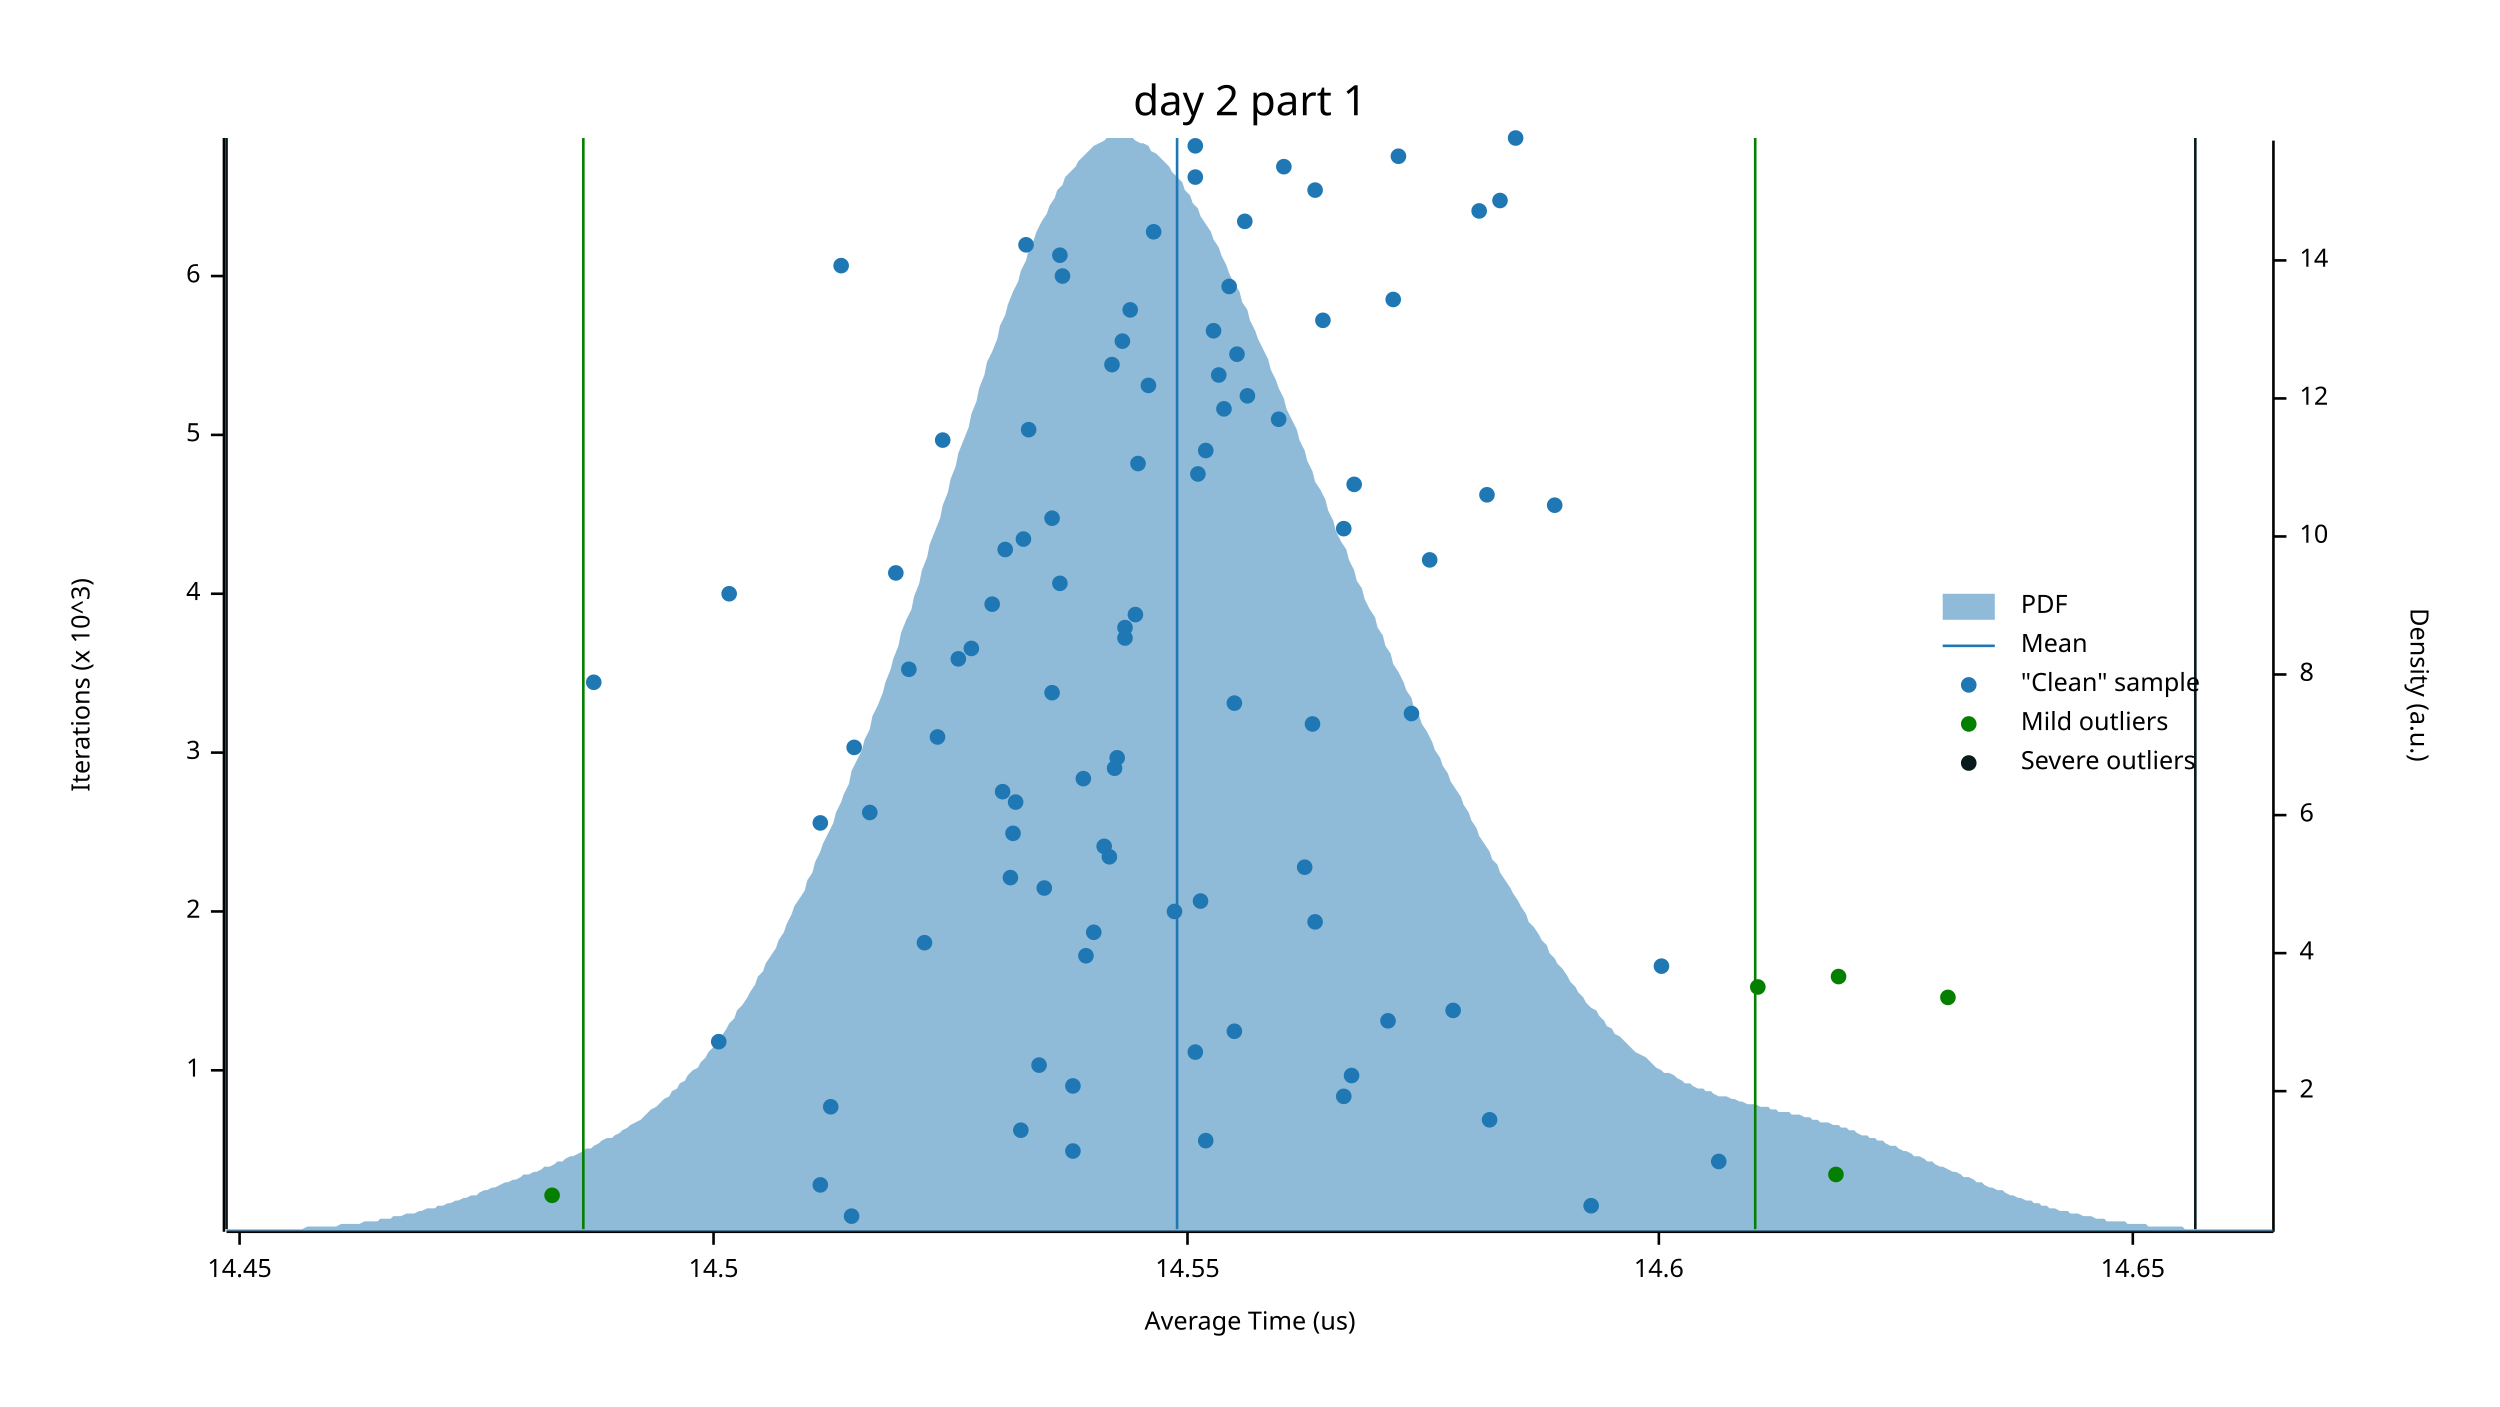
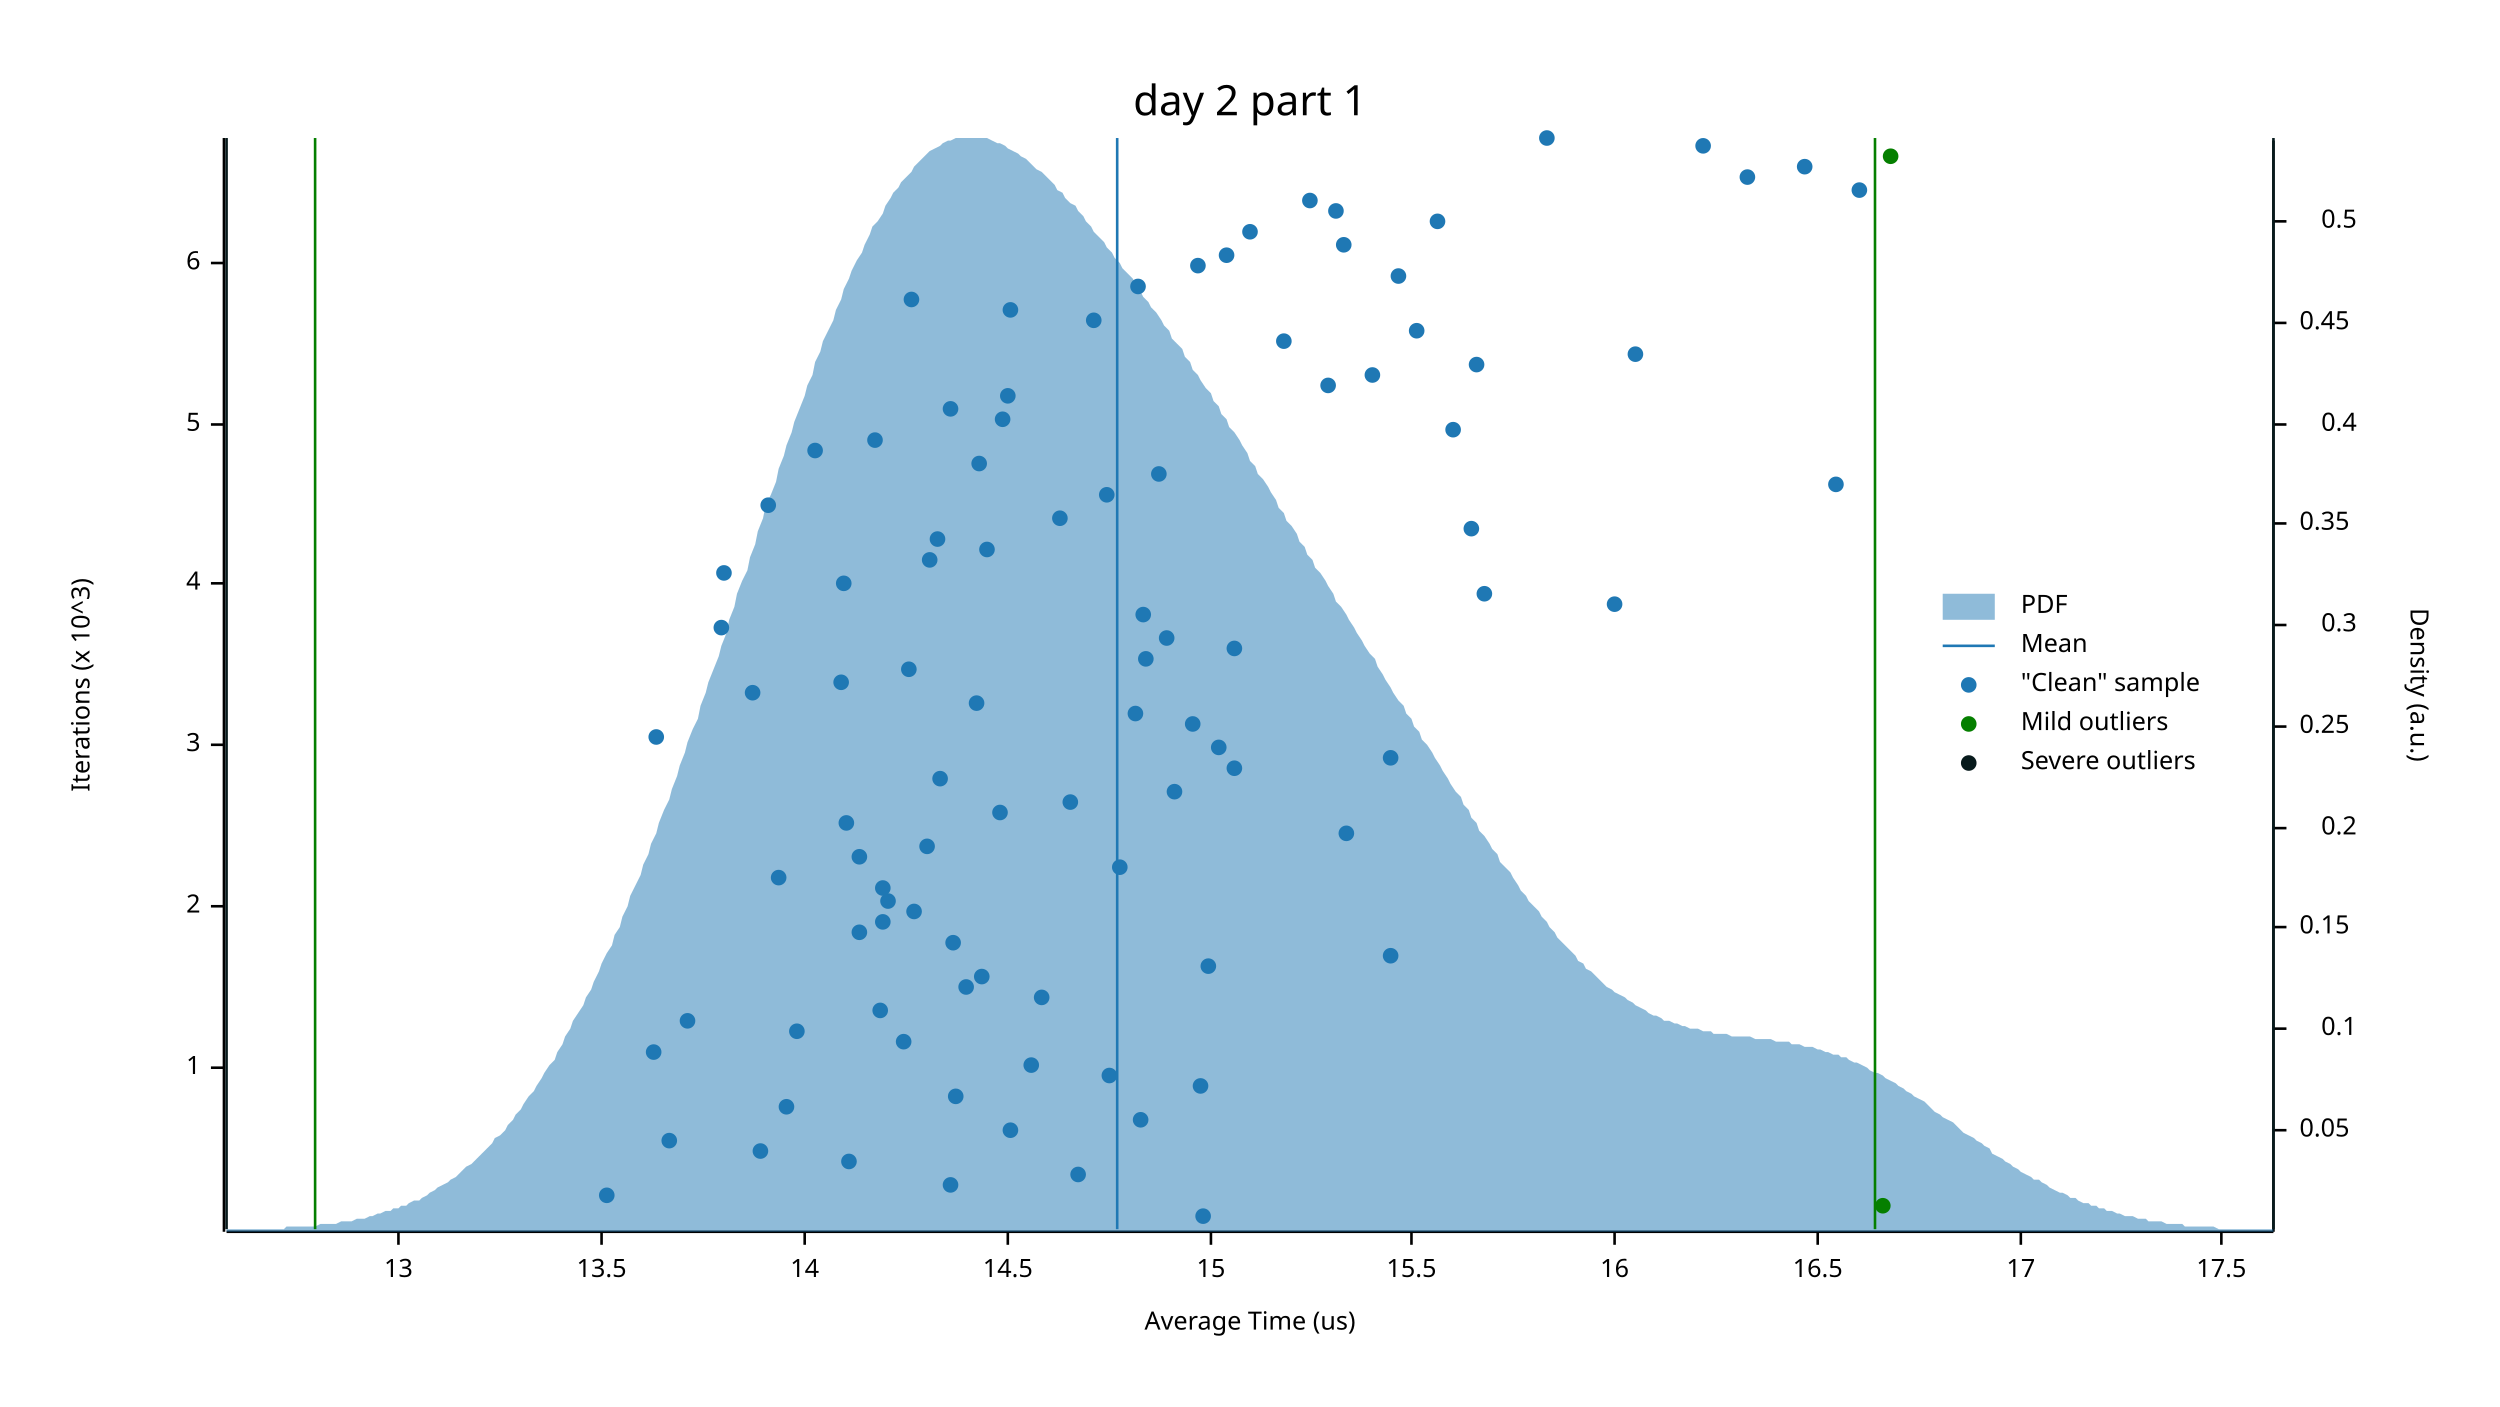
<svg xmlns="http://www.w3.org/2000/svg" width="960" height="540" viewBox="0 0 960 540">
  <text x="480" y="32" dy="0.76em" text-anchor="middle" font-family="sans-serif" font-size="16.129" opacity="1" fill="#000000">
day 2 part 1
</text>
  <text x="27" y="263" dy="0.76em" text-anchor="middle" font-family="sans-serif" font-size="9.677" opacity="1" fill="#000000" transform="rotate(270, 27, 263)">
Iterations (x 10^3)
</text>
  <text x="480" y="513" dy="-0.5ex" text-anchor="middle" font-family="sans-serif" font-size="9.677" opacity="1" fill="#000000">
Average Time (us)
</text>
  <polyline fill="none" opacity="1" stroke="#000000" stroke-width="1" points="86,53 86,473 " />
-   <text x="77" y="411" dy="0.5ex" text-anchor="end" font-family="sans-serif" font-size="9.677" opacity="1" fill="#000000">
+   <text x="77" y="410" dy="0.5ex" text-anchor="end" font-family="sans-serif" font-size="9.677" opacity="1" fill="#000000">
1
</text>
-   <polyline fill="none" opacity="1" stroke="#000000" stroke-width="1" points="81,411 86,411 " />
-   <text x="77" y="350" dy="0.5ex" text-anchor="end" font-family="sans-serif" font-size="9.677" opacity="1" fill="#000000">
+   <polyline fill="none" opacity="1" stroke="#000000" stroke-width="1" points="81,410 86,410 " />
+   <text x="77" y="348" dy="0.5ex" text-anchor="end" font-family="sans-serif" font-size="9.677" opacity="1" fill="#000000">
2
</text>
-   <polyline fill="none" opacity="1" stroke="#000000" stroke-width="1" points="81,350 86,350 " />
-   <text x="77" y="289" dy="0.5ex" text-anchor="end" font-family="sans-serif" font-size="9.677" opacity="1" fill="#000000">
+   <polyline fill="none" opacity="1" stroke="#000000" stroke-width="1" points="81,348 86,348 " />
+   <text x="77" y="286" dy="0.5ex" text-anchor="end" font-family="sans-serif" font-size="9.677" opacity="1" fill="#000000">
3
</text>
-   <polyline fill="none" opacity="1" stroke="#000000" stroke-width="1" points="81,289 86,289 " />
-   <text x="77" y="228" dy="0.5ex" text-anchor="end" font-family="sans-serif" font-size="9.677" opacity="1" fill="#000000">
+   <polyline fill="none" opacity="1" stroke="#000000" stroke-width="1" points="81,286 86,286 " />
+   <text x="77" y="224" dy="0.5ex" text-anchor="end" font-family="sans-serif" font-size="9.677" opacity="1" fill="#000000">
4
</text>
-   <polyline fill="none" opacity="1" stroke="#000000" stroke-width="1" points="81,228 86,228 " />
-   <text x="77" y="167" dy="0.5ex" text-anchor="end" font-family="sans-serif" font-size="9.677" opacity="1" fill="#000000">
+   <polyline fill="none" opacity="1" stroke="#000000" stroke-width="1" points="81,224 86,224 " />
+   <text x="77" y="163" dy="0.5ex" text-anchor="end" font-family="sans-serif" font-size="9.677" opacity="1" fill="#000000">
5
</text>
-   <polyline fill="none" opacity="1" stroke="#000000" stroke-width="1" points="81,167 86,167 " />
-   <text x="77" y="106" dy="0.5ex" text-anchor="end" font-family="sans-serif" font-size="9.677" opacity="1" fill="#000000">
+   <polyline fill="none" opacity="1" stroke="#000000" stroke-width="1" points="81,163 86,163 " />
+   <text x="77" y="101" dy="0.5ex" text-anchor="end" font-family="sans-serif" font-size="9.677" opacity="1" fill="#000000">
6
</text>
-   <polyline fill="none" opacity="1" stroke="#000000" stroke-width="1" points="81,106 86,106 " />
+   <polyline fill="none" opacity="1" stroke="#000000" stroke-width="1" points="81,101 86,101 " />
  <polyline fill="none" opacity="1" stroke="#000000" stroke-width="1" points="87,473 873,473 " />
-   <text x="92" y="483" dy="0.76em" text-anchor="middle" font-family="sans-serif" font-size="9.677" opacity="1" fill="#000000">
- 14.45
- </text>
-   <polyline fill="none" opacity="1" stroke="#000000" stroke-width="1" points="92,473 92,478 " />
-   <text x="274" y="483" dy="0.76em" text-anchor="middle" font-family="sans-serif" font-size="9.677" opacity="1" fill="#000000">
+   <text x="153" y="483" dy="0.76em" text-anchor="middle" font-family="sans-serif" font-size="9.677" opacity="1" fill="#000000">
+ 13
+ </text>
+   <polyline fill="none" opacity="1" stroke="#000000" stroke-width="1" points="153,473 153,478 " />
+   <text x="231" y="483" dy="0.76em" text-anchor="middle" font-family="sans-serif" font-size="9.677" opacity="1" fill="#000000">
+ 13.5
+ </text>
+   <polyline fill="none" opacity="1" stroke="#000000" stroke-width="1" points="231,473 231,478 " />
+   <text x="309" y="483" dy="0.76em" text-anchor="middle" font-family="sans-serif" font-size="9.677" opacity="1" fill="#000000">
+ 14
+ </text>
+   <polyline fill="none" opacity="1" stroke="#000000" stroke-width="1" points="309,473 309,478 " />
+   <text x="387" y="483" dy="0.76em" text-anchor="middle" font-family="sans-serif" font-size="9.677" opacity="1" fill="#000000">
14.5
</text>
-   <polyline fill="none" opacity="1" stroke="#000000" stroke-width="1" points="274,473 274,478 " />
-   <text x="456" y="483" dy="0.76em" text-anchor="middle" font-family="sans-serif" font-size="9.677" opacity="1" fill="#000000">
- 14.55
- </text>
-   <polyline fill="none" opacity="1" stroke="#000000" stroke-width="1" points="456,473 456,478 " />
-   <text x="637" y="483" dy="0.76em" text-anchor="middle" font-family="sans-serif" font-size="9.677" opacity="1" fill="#000000">
- 14.6
- </text>
-   <polyline fill="none" opacity="1" stroke="#000000" stroke-width="1" points="637,473 637,478 " />
-   <text x="819" y="483" dy="0.76em" text-anchor="middle" font-family="sans-serif" font-size="9.677" opacity="1" fill="#000000">
- 14.65
- </text>
-   <polyline fill="none" opacity="1" stroke="#000000" stroke-width="1" points="819,473 819,478 " />
+   <polyline fill="none" opacity="1" stroke="#000000" stroke-width="1" points="387,473 387,478 " />
+   <text x="465" y="483" dy="0.76em" text-anchor="middle" font-family="sans-serif" font-size="9.677" opacity="1" fill="#000000">
+ 15
+ </text>
+   <polyline fill="none" opacity="1" stroke="#000000" stroke-width="1" points="465,473 465,478 " />
+   <text x="542" y="483" dy="0.76em" text-anchor="middle" font-family="sans-serif" font-size="9.677" opacity="1" fill="#000000">
+ 15.5
+ </text>
+   <polyline fill="none" opacity="1" stroke="#000000" stroke-width="1" points="542,473 542,478 " />
+   <text x="620" y="483" dy="0.76em" text-anchor="middle" font-family="sans-serif" font-size="9.677" opacity="1" fill="#000000">
+ 16
+ </text>
+   <polyline fill="none" opacity="1" stroke="#000000" stroke-width="1" points="620,473 620,478 " />
+   <text x="698" y="483" dy="0.76em" text-anchor="middle" font-family="sans-serif" font-size="9.677" opacity="1" fill="#000000">
+ 16.5
+ </text>
+   <polyline fill="none" opacity="1" stroke="#000000" stroke-width="1" points="698,473 698,478 " />
+   <text x="776" y="483" dy="0.76em" text-anchor="middle" font-family="sans-serif" font-size="9.677" opacity="1" fill="#000000">
+ 17
+ </text>
+   <polyline fill="none" opacity="1" stroke="#000000" stroke-width="1" points="776,473 776,478 " />
+   <text x="853" y="483" dy="0.76em" text-anchor="middle" font-family="sans-serif" font-size="9.677" opacity="1" fill="#000000">
+ 17.5
+ </text>
+   <polyline fill="none" opacity="1" stroke="#000000" stroke-width="1" points="853,473 853,478 " />
  <text x="933" y="263" dy="0.76em" text-anchor="middle" font-family="sans-serif" font-size="9.677" opacity="1" fill="#000000" transform="rotate(90, 933, 263)">
Density (a.u.)
</text>
  <polyline fill="none" opacity="1" stroke="#000000" stroke-width="1" points="873,54 873,473 " />
-   <text x="883" y="419" dy="0.5ex" text-anchor="start" font-family="sans-serif" font-size="9.677" opacity="1" fill="#000000">
- 2
- </text>
-   <polyline fill="none" opacity="1" stroke="#000000" stroke-width="1" points="873,419 878,419 " />
-   <text x="883" y="366" dy="0.5ex" text-anchor="start" font-family="sans-serif" font-size="9.677" opacity="1" fill="#000000">
- 4
- </text>
-   <polyline fill="none" opacity="1" stroke="#000000" stroke-width="1" points="873,366 878,366 " />
-   <text x="883" y="313" dy="0.5ex" text-anchor="start" font-family="sans-serif" font-size="9.677" opacity="1" fill="#000000">
- 6
- </text>
-   <polyline fill="none" opacity="1" stroke="#000000" stroke-width="1" points="873,313 878,313 " />
-   <text x="883" y="259" dy="0.5ex" text-anchor="start" font-family="sans-serif" font-size="9.677" opacity="1" fill="#000000">
- 8
- </text>
-   <polyline fill="none" opacity="1" stroke="#000000" stroke-width="1" points="873,259 878,259 " />
-   <text x="883" y="206" dy="0.5ex" text-anchor="start" font-family="sans-serif" font-size="9.677" opacity="1" fill="#000000">
- 10
- </text>
-   <polyline fill="none" opacity="1" stroke="#000000" stroke-width="1" points="873,206 878,206 " />
-   <text x="883" y="153" dy="0.5ex" text-anchor="start" font-family="sans-serif" font-size="9.677" opacity="1" fill="#000000">
- 12
- </text>
-   <polyline fill="none" opacity="1" stroke="#000000" stroke-width="1" points="873,153 878,153 " />
-   <text x="883" y="100" dy="0.5ex" text-anchor="start" font-family="sans-serif" font-size="9.677" opacity="1" fill="#000000">
- 14
- </text>
-   <polyline fill="none" opacity="1" stroke="#000000" stroke-width="1" points="873,100 878,100 " />
-   <polygon opacity="0.5" fill="#1F78B4" points="87,472 88,472 90,472 91,472 93,472 94,472 96,472 98,472 99,472 101,472 102,472 104,472 105,472 107,472 109,472 110,472 112,472 113,472 115,472 116,472 118,471 120,471 121,471 123,471 124,471 126,471 127,471 129,471 131,470 132,470 134,470 135,470 137,470 138,470 140,469 142,469 143,469 145,469 146,468 148,468 150,468 151,467 153,467 154,467 156,466 157,466 159,466 161,465 162,465 164,464 165,464 167,464 168,463 170,463 172,462 173,462 175,461 176,461 178,460 179,460 181,459 183,459 184,458 186,457 187,457 189,456 190,456 192,455 194,454 195,454 197,453 198,453 200,452 201,451 203,451 205,450 206,450 208,449 209,448 211,448 213,447 214,446 216,446 217,445 219,444 220,444 222,443 224,442 225,441 227,441 228,440 230,439 231,438 233,437 235,437 236,436 238,435 239,434 241,433 242,432 244,431 246,430 247,429 249,427 250,426 252,425 253,424 255,422 257,421 258,419 260,418 261,416 263,415 264,413 266,411 268,410 269,408 271,406 272,404 274,402 276,400 277,398 279,395 280,393 282,391 283,388 285,386 287,383 288,381 290,378 291,375 293,373 294,370 296,367 298,364 299,361 301,358 302,355 304,351 305,348 307,345 309,342 310,338 312,335 313,331 315,327 316,324 318,320 320,316 321,312 323,308 324,305 326,301 327,296 329,292 331,288 332,284 334,280 335,275 337,271 339,266 340,262 342,257 343,253 345,248 346,243 348,238 350,234 351,229 353,224 354,219 356,214 357,209 359,204 361,199 362,194 364,189 365,184 367,179 368,174 370,169 372,164 373,159 375,154 376,149 378,144 379,139 381,135 383,130 384,125 386,121 387,117 389,112 391,108 392,104 394,100 395,96 397,92 398,89 400,85 402,82 403,79 405,76 406,73 408,71 409,68 411,66 413,64 414,62 416,60 417,59 419,57 420,56 422,55 424,54 425,53 427,53 428,53 430,53 431,53 433,53 435,53 436,54 438,55 439,55 441,56 442,58 444,59 446,61 447,62 449,64 450,66 452,68 454,70 455,73 457,75 458,78 460,80 461,83 463,86 465,89 466,92 468,95 469,98 471,102 472,105 474,109 476,112 477,116 479,119 480,123 482,127 483,130 485,134 487,138 488,142 490,146 491,149 493,153 494,157 496,161 498,165 499,169 501,173 502,177 504,181 505,185 507,188 509,192 510,196 512,200 513,204 515,208 517,211 518,215 520,219 521,223 523,226 524,230 526,234 528,237 529,241 531,244 532,248 534,251 535,255 537,258 539,262 540,265 542,268 543,272 545,275 546,278 548,281 550,285 551,288 553,291 554,294 556,297 557,300 559,303 561,306 562,309 564,312 565,315 567,318 568,321 570,324 572,327 573,330 575,332 576,335 578,338 580,341 581,343 583,346 584,348 586,351 587,354 589,356 591,359 592,361 594,363 595,366 597,368 598,370 600,372 602,375 603,377 605,379 606,381 608,383 609,385 611,387 613,388 614,390 616,392 617,394 619,395 620,397 622,398 624,400 625,401 627,403 628,404 630,405 632,406 633,407 635,409 636,410 638,411 639,412 641,412 643,413 644,414 646,415 647,416 649,416 650,417 652,418 654,418 655,419 657,419 658,420 660,421 661,421 663,421 665,422 666,422 668,423 669,423 671,424 672,424 674,424 676,425 677,425 679,425 680,426 682,426 683,427 685,427 687,427 688,428 690,428 691,428 693,429 695,429 696,430 698,430 699,431 701,431 702,431 704,432 706,432 707,433 709,433 710,434 712,434 713,435 715,436 717,436 718,437 720,437 721,438 723,438 724,439 726,440 728,440 729,441 731,442 732,442 734,443 735,444 737,444 739,445 740,446 742,446 743,447 745,448 746,448 748,449 750,450 751,450 753,451 754,452 756,452 758,453 759,454 761,454 762,455 764,456 765,456 767,457 769,457 770,458 772,459 773,459 775,460 776,460 778,461 780,461 781,462 783,462 784,463 786,463 787,464 789,464 791,465 792,465 794,465 795,466 797,466 798,466 800,467 802,467 803,467 805,468 806,468 808,468 809,469 811,469 813,469 814,469 816,469 817,470 819,470 821,470 822,470 824,470 825,471 827,471 828,471 830,471 832,471 833,471 835,471 836,471 838,471 839,472 841,472 843,472 844,472 846,472 847,472 849,472 850,472 852,472 854,472 855,472 857,472 858,472 860,472 861,472 863,472 865,472 866,472 868,472 869,472 871,472 873,472 873,473 87,473 " />
-   <polyline fill="none" opacity="1" stroke="#1F78B4" stroke-width="1" points="452,472 452,53 " />
-   <polyline fill="none" opacity="1" stroke="#057F00" stroke-width="1" points="224,472 224,53 " />
-   <polyline fill="none" opacity="1" stroke="#057F00" stroke-width="1" points="674,472 674,53 " />
+   <text x="883" y="434" dy="0.5ex" text-anchor="start" font-family="sans-serif" font-size="9.677" opacity="1" fill="#000000">
+ 0.05
+ </text>
+   <polyline fill="none" opacity="1" stroke="#000000" stroke-width="1" points="873,434 878,434 " />
+   <text x="905" y="395" dy="0.5ex" text-anchor="end" font-family="sans-serif" font-size="9.677" opacity="1" fill="#000000">
+ 0.1
+ </text>
+   <polyline fill="none" opacity="1" stroke="#000000" stroke-width="1" points="873,395 878,395 " />
+   <text x="883" y="356" dy="0.5ex" text-anchor="start" font-family="sans-serif" font-size="9.677" opacity="1" fill="#000000">
+ 0.15
+ </text>
+   <polyline fill="none" opacity="1" stroke="#000000" stroke-width="1" points="873,356 878,356 " />
+   <text x="905" y="318" dy="0.5ex" text-anchor="end" font-family="sans-serif" font-size="9.677" opacity="1" fill="#000000">
+ 0.2
+ </text>
+   <polyline fill="none" opacity="1" stroke="#000000" stroke-width="1" points="873,318 878,318 " />
+   <text x="883" y="279" dy="0.5ex" text-anchor="start" font-family="sans-serif" font-size="9.677" opacity="1" fill="#000000">
+ 0.25
+ </text>
+   <polyline fill="none" opacity="1" stroke="#000000" stroke-width="1" points="873,279 878,279 " />
+   <text x="905" y="240" dy="0.5ex" text-anchor="end" font-family="sans-serif" font-size="9.677" opacity="1" fill="#000000">
+ 0.3
+ </text>
+   <polyline fill="none" opacity="1" stroke="#000000" stroke-width="1" points="873,240 878,240 " />
+   <text x="883" y="201" dy="0.5ex" text-anchor="start" font-family="sans-serif" font-size="9.677" opacity="1" fill="#000000">
+ 0.35
+ </text>
+   <polyline fill="none" opacity="1" stroke="#000000" stroke-width="1" points="873,201 878,201 " />
+   <text x="905" y="163" dy="0.5ex" text-anchor="end" font-family="sans-serif" font-size="9.677" opacity="1" fill="#000000">
+ 0.4
+ </text>
+   <polyline fill="none" opacity="1" stroke="#000000" stroke-width="1" points="873,163 878,163 " />
+   <text x="883" y="124" dy="0.5ex" text-anchor="start" font-family="sans-serif" font-size="9.677" opacity="1" fill="#000000">
+ 0.45
+ </text>
+   <polyline fill="none" opacity="1" stroke="#000000" stroke-width="1" points="873,124 878,124 " />
+   <text x="905" y="85" dy="0.5ex" text-anchor="end" font-family="sans-serif" font-size="9.677" opacity="1" fill="#000000">
+ 0.5
+ </text>
+   <polyline fill="none" opacity="1" stroke="#000000" stroke-width="1" points="873,85 878,85 " />
+   <polygon opacity="0.5" fill="#1F78B4" points="87,472 88,472 90,472 91,472 93,472 94,472 96,472 98,472 99,472 101,472 102,472 104,472 105,472 107,472 109,472 110,471 112,471 113,471 115,471 116,471 118,471 120,471 121,471 123,470 124,470 126,470 127,470 129,470 131,469 132,469 134,469 135,469 137,468 138,468 140,468 142,467 143,467 145,466 146,466 148,465 150,465 151,464 153,464 154,463 156,463 157,462 159,461 161,461 162,460 164,459 165,458 167,457 168,456 170,455 172,454 173,453 175,452 176,451 178,449 179,448 181,447 183,445 184,444 186,442 187,441 189,439 190,437 192,436 194,434 195,432 197,430 198,428 200,426 201,424 203,421 205,419 206,417 208,414 209,412 211,409 213,407 214,404 216,401 217,398 219,395 220,392 222,389 224,386 225,383 227,380 228,377 230,373 231,370 233,366 235,363 236,359 238,356 239,352 241,348 242,344 244,340 246,336 247,332 249,328 250,324 252,320 253,316 255,311 257,307 258,303 260,298 261,294 263,289 264,285 266,280 268,276 269,271 271,266 272,262 274,257 276,252 277,248 279,243 280,238 282,233 283,228 285,223 287,219 288,214 290,209 291,204 293,199 294,194 296,190 298,185 299,180 301,175 302,171 304,166 305,162 307,157 309,152 310,148 312,144 313,139 315,135 316,131 318,127 320,123 321,119 323,115 324,111 326,107 327,104 329,100 331,97 332,94 334,90 335,87 337,85 339,82 340,79 342,76 343,74 345,72 346,70 348,68 350,66 351,64 353,62 354,61 356,59 357,58 359,57 361,56 362,55 364,54 365,54 367,53 368,53 370,53 372,53 373,53 375,53 376,53 378,53 379,53 381,54 383,55 384,55 386,56 387,57 389,58 391,59 392,60 394,61 395,62 397,64 398,65 400,66 402,68 403,69 405,71 406,73 408,74 409,76 411,78 413,79 414,81 416,83 417,85 419,87 420,89 422,91 424,93 425,95 427,97 428,99 430,101 431,103 433,105 435,107 436,109 438,112 439,114 441,116 442,118 444,120 446,123 447,125 449,127 450,130 452,132 454,134 455,137 457,139 458,142 460,144 461,146 463,149 465,151 466,154 468,156 469,159 471,161 472,164 474,166 476,169 477,171 479,174 480,177 482,179 483,182 485,184 487,187 488,189 490,192 491,195 493,197 494,200 496,202 498,205 499,208 501,210 502,213 504,215 505,218 507,220 509,223 510,225 512,228 513,231 515,233 517,236 518,238 520,241 521,243 523,246 524,248 526,251 528,253 529,256 531,259 532,261 534,264 535,266 537,269 539,271 540,274 542,276 543,279 545,281 546,284 548,286 550,289 551,291 553,294 554,296 556,299 557,301 559,304 561,306 562,309 564,311 565,314 567,316 568,319 570,321 572,324 573,326 575,328 576,331 578,333 580,335 581,337 583,340 584,342 586,344 587,346 589,348 591,350 592,352 594,354 595,356 597,358 598,360 600,362 602,364 603,365 605,367 606,369 608,370 609,372 611,373 613,375 614,376 616,378 617,379 619,380 620,381 622,382 624,383 625,384 627,385 628,386 630,387 632,388 633,389 635,390 636,390 638,391 639,392 641,392 643,393 644,393 646,394 647,394 649,395 650,395 652,395 654,396 655,396 657,396 658,397 660,397 661,397 663,397 665,398 666,398 668,398 669,398 671,398 672,398 674,399 676,399 677,399 679,399 680,399 682,400 683,400 685,400 687,400 688,401 690,401 691,401 693,402 695,402 696,402 698,403 699,403 701,404 702,404 704,405 706,405 707,406 709,406 710,407 712,408 713,408 715,409 717,410 718,411 720,412 721,412 723,413 724,414 726,415 728,416 729,417 731,418 732,419 734,420 735,421 737,422 739,423 740,424 742,426 743,427 745,428 746,429 748,430 750,431 751,432 753,434 754,435 756,436 758,437 759,438 761,439 762,440 764,441 765,443 767,444 769,445 770,446 772,447 773,448 775,449 776,450 778,451 780,452 781,453 783,453 784,454 786,455 787,456 789,457 791,458 792,458 794,459 795,460 797,460 798,461 800,462 802,462 803,463 805,463 806,464 808,464 809,465 811,465 813,466 814,466 816,467 817,467 819,467 821,468 822,468 824,468 825,469 827,469 828,469 830,469 832,470 833,470 835,470 836,470 838,470 839,471 841,471 843,471 844,471 846,471 847,471 849,471 850,471 852,472 854,472 855,472 857,472 858,472 860,472 861,472 863,472 865,472 866,472 868,472 869,472 871,472 873,472 873,473 87,473 " />
+   <polyline fill="none" opacity="1" stroke="#1F78B4" stroke-width="1" points="429,472 429,53 " />
+   <polyline fill="none" opacity="1" stroke="#057F00" stroke-width="1" points="121,472 121,53 " />
+   <polyline fill="none" opacity="1" stroke="#057F00" stroke-width="1" points="720,472 720,53 " />
  <polyline fill="none" opacity="1" stroke="#071A1C" stroke-width="1" points="87,472 87,53 " />
-   <polyline fill="none" opacity="1" stroke="#071A1C" stroke-width="1" points="843,472 843,53 " />
-   <circle cx="327" cy="467" r="3" opacity="1" fill="#1F78B4" stroke="none" stroke-width="1" />
-   <circle cx="611" cy="463" r="3" opacity="1" fill="#1F78B4" stroke="none" stroke-width="1" />
-   <circle cx="315" cy="455" r="3" opacity="1" fill="#1F78B4" stroke="none" stroke-width="1" />
-   <circle cx="660" cy="446" r="3" opacity="1" fill="#1F78B4" stroke="none" stroke-width="1" />
-   <circle cx="412" cy="442" r="3" opacity="1" fill="#1F78B4" stroke="none" stroke-width="1" />
-   <circle cx="463" cy="438" r="3" opacity="1" fill="#1F78B4" stroke="none" stroke-width="1" />
-   <circle cx="392" cy="434" r="3" opacity="1" fill="#1F78B4" stroke="none" stroke-width="1" />
-   <circle cx="572" cy="430" r="3" opacity="1" fill="#1F78B4" stroke="none" stroke-width="1" />
-   <circle cx="319" cy="425" r="3" opacity="1" fill="#1F78B4" stroke="none" stroke-width="1" />
-   <circle cx="516" cy="421" r="3" opacity="1" fill="#1F78B4" stroke="none" stroke-width="1" />
-   <circle cx="412" cy="417" r="3" opacity="1" fill="#1F78B4" stroke="none" stroke-width="1" />
-   <circle cx="519" cy="413" r="3" opacity="1" fill="#1F78B4" stroke="none" stroke-width="1" />
-   <circle cx="399" cy="409" r="3" opacity="1" fill="#1F78B4" stroke="none" stroke-width="1" />
-   <circle cx="459" cy="404" r="3" opacity="1" fill="#1F78B4" stroke="none" stroke-width="1" />
-   <circle cx="276" cy="400" r="3" opacity="1" fill="#1F78B4" stroke="none" stroke-width="1" />
-   <circle cx="474" cy="396" r="3" opacity="1" fill="#1F78B4" stroke="none" stroke-width="1" />
-   <circle cx="533" cy="392" r="3" opacity="1" fill="#1F78B4" stroke="none" stroke-width="1" />
-   <circle cx="558" cy="388" r="3" opacity="1" fill="#1F78B4" stroke="none" stroke-width="1" />
-   <circle cx="638" cy="371" r="3" opacity="1" fill="#1F78B4" stroke="none" stroke-width="1" />
-   <circle cx="417" cy="367" r="3" opacity="1" fill="#1F78B4" stroke="none" stroke-width="1" />
-   <circle cx="355" cy="362" r="3" opacity="1" fill="#1F78B4" stroke="none" stroke-width="1" />
-   <circle cx="420" cy="358" r="3" opacity="1" fill="#1F78B4" stroke="none" stroke-width="1" />
-   <circle cx="505" cy="354" r="3" opacity="1" fill="#1F78B4" stroke="none" stroke-width="1" />
-   <circle cx="451" cy="350" r="3" opacity="1" fill="#1F78B4" stroke="none" stroke-width="1" />
-   <circle cx="461" cy="346" r="3" opacity="1" fill="#1F78B4" stroke="none" stroke-width="1" />
-   <circle cx="401" cy="341" r="3" opacity="1" fill="#1F78B4" stroke="none" stroke-width="1" />
-   <circle cx="388" cy="337" r="3" opacity="1" fill="#1F78B4" stroke="none" stroke-width="1" />
-   <circle cx="501" cy="333" r="3" opacity="1" fill="#1F78B4" stroke="none" stroke-width="1" />
-   <circle cx="426" cy="329" r="3" opacity="1" fill="#1F78B4" stroke="none" stroke-width="1" />
-   <circle cx="424" cy="325" r="3" opacity="1" fill="#1F78B4" stroke="none" stroke-width="1" />
-   <circle cx="389" cy="320" r="3" opacity="1" fill="#1F78B4" stroke="none" stroke-width="1" />
-   <circle cx="315" cy="316" r="3" opacity="1" fill="#1F78B4" stroke="none" stroke-width="1" />
-   <circle cx="334" cy="312" r="3" opacity="1" fill="#1F78B4" stroke="none" stroke-width="1" />
-   <circle cx="390" cy="308" r="3" opacity="1" fill="#1F78B4" stroke="none" stroke-width="1" />
-   <circle cx="385" cy="304" r="3" opacity="1" fill="#1F78B4" stroke="none" stroke-width="1" />
-   <circle cx="416" cy="299" r="3" opacity="1" fill="#1F78B4" stroke="none" stroke-width="1" />
-   <circle cx="428" cy="295" r="3" opacity="1" fill="#1F78B4" stroke="none" stroke-width="1" />
-   <circle cx="429" cy="291" r="3" opacity="1" fill="#1F78B4" stroke="none" stroke-width="1" />
-   <circle cx="328" cy="287" r="3" opacity="1" fill="#1F78B4" stroke="none" stroke-width="1" />
-   <circle cx="360" cy="283" r="3" opacity="1" fill="#1F78B4" stroke="none" stroke-width="1" />
-   <circle cx="504" cy="278" r="3" opacity="1" fill="#1F78B4" stroke="none" stroke-width="1" />
-   <circle cx="542" cy="274" r="3" opacity="1" fill="#1F78B4" stroke="none" stroke-width="1" />
-   <circle cx="474" cy="270" r="3" opacity="1" fill="#1F78B4" stroke="none" stroke-width="1" />
-   <circle cx="404" cy="266" r="3" opacity="1" fill="#1F78B4" stroke="none" stroke-width="1" />
-   <circle cx="228" cy="262" r="3" opacity="1" fill="#1F78B4" stroke="none" stroke-width="1" />
+   <polyline fill="none" opacity="1" stroke="#071A1C" stroke-width="1" points="873,472 873,53 " />
+   <circle cx="462" cy="467" r="3" opacity="1" fill="#1F78B4" stroke="none" stroke-width="1" />
+   <circle cx="233" cy="459" r="3" opacity="1" fill="#1F78B4" stroke="none" stroke-width="1" />
+   <circle cx="365" cy="455" r="3" opacity="1" fill="#1F78B4" stroke="none" stroke-width="1" />
+   <circle cx="414" cy="451" r="3" opacity="1" fill="#1F78B4" stroke="none" stroke-width="1" />
+   <circle cx="326" cy="446" r="3" opacity="1" fill="#1F78B4" stroke="none" stroke-width="1" />
+   <circle cx="292" cy="442" r="3" opacity="1" fill="#1F78B4" stroke="none" stroke-width="1" />
+   <circle cx="257" cy="438" r="3" opacity="1" fill="#1F78B4" stroke="none" stroke-width="1" />
+   <circle cx="388" cy="434" r="3" opacity="1" fill="#1F78B4" stroke="none" stroke-width="1" />
+   <circle cx="438" cy="430" r="3" opacity="1" fill="#1F78B4" stroke="none" stroke-width="1" />
+   <circle cx="302" cy="425" r="3" opacity="1" fill="#1F78B4" stroke="none" stroke-width="1" />
+   <circle cx="367" cy="421" r="3" opacity="1" fill="#1F78B4" stroke="none" stroke-width="1" />
+   <circle cx="461" cy="417" r="3" opacity="1" fill="#1F78B4" stroke="none" stroke-width="1" />
+   <circle cx="426" cy="413" r="3" opacity="1" fill="#1F78B4" stroke="none" stroke-width="1" />
+   <circle cx="396" cy="409" r="3" opacity="1" fill="#1F78B4" stroke="none" stroke-width="1" />
+   <circle cx="251" cy="404" r="3" opacity="1" fill="#1F78B4" stroke="none" stroke-width="1" />
+   <circle cx="347" cy="400" r="3" opacity="1" fill="#1F78B4" stroke="none" stroke-width="1" />
+   <circle cx="306" cy="396" r="3" opacity="1" fill="#1F78B4" stroke="none" stroke-width="1" />
+   <circle cx="264" cy="392" r="3" opacity="1" fill="#1F78B4" stroke="none" stroke-width="1" />
+   <circle cx="338" cy="388" r="3" opacity="1" fill="#1F78B4" stroke="none" stroke-width="1" />
+   <circle cx="400" cy="383" r="3" opacity="1" fill="#1F78B4" stroke="none" stroke-width="1" />
+   <circle cx="371" cy="379" r="3" opacity="1" fill="#1F78B4" stroke="none" stroke-width="1" />
+   <circle cx="377" cy="375" r="3" opacity="1" fill="#1F78B4" stroke="none" stroke-width="1" />
+   <circle cx="464" cy="371" r="3" opacity="1" fill="#1F78B4" stroke="none" stroke-width="1" />
+   <circle cx="534" cy="367" r="3" opacity="1" fill="#1F78B4" stroke="none" stroke-width="1" />
+   <circle cx="366" cy="362" r="3" opacity="1" fill="#1F78B4" stroke="none" stroke-width="1" />
+   <circle cx="330" cy="358" r="3" opacity="1" fill="#1F78B4" stroke="none" stroke-width="1" />
+   <circle cx="339" cy="354" r="3" opacity="1" fill="#1F78B4" stroke="none" stroke-width="1" />
+   <circle cx="351" cy="350" r="3" opacity="1" fill="#1F78B4" stroke="none" stroke-width="1" />
+   <circle cx="341" cy="346" r="3" opacity="1" fill="#1F78B4" stroke="none" stroke-width="1" />
+   <circle cx="339" cy="341" r="3" opacity="1" fill="#1F78B4" stroke="none" stroke-width="1" />
+   <circle cx="299" cy="337" r="3" opacity="1" fill="#1F78B4" stroke="none" stroke-width="1" />
+   <circle cx="430" cy="333" r="3" opacity="1" fill="#1F78B4" stroke="none" stroke-width="1" />
+   <circle cx="330" cy="329" r="3" opacity="1" fill="#1F78B4" stroke="none" stroke-width="1" />
+   <circle cx="356" cy="325" r="3" opacity="1" fill="#1F78B4" stroke="none" stroke-width="1" />
+   <circle cx="517" cy="320" r="3" opacity="1" fill="#1F78B4" stroke="none" stroke-width="1" />
+   <circle cx="325" cy="316" r="3" opacity="1" fill="#1F78B4" stroke="none" stroke-width="1" />
+   <circle cx="384" cy="312" r="3" opacity="1" fill="#1F78B4" stroke="none" stroke-width="1" />
+   <circle cx="411" cy="308" r="3" opacity="1" fill="#1F78B4" stroke="none" stroke-width="1" />
+   <circle cx="451" cy="304" r="3" opacity="1" fill="#1F78B4" stroke="none" stroke-width="1" />
+   <circle cx="361" cy="299" r="3" opacity="1" fill="#1F78B4" stroke="none" stroke-width="1" />
+   <circle cx="474" cy="295" r="3" opacity="1" fill="#1F78B4" stroke="none" stroke-width="1" />
+   <circle cx="534" cy="291" r="3" opacity="1" fill="#1F78B4" stroke="none" stroke-width="1" />
+   <circle cx="468" cy="287" r="3" opacity="1" fill="#1F78B4" stroke="none" stroke-width="1" />
+   <circle cx="252" cy="283" r="3" opacity="1" fill="#1F78B4" stroke="none" stroke-width="1" />
+   <circle cx="458" cy="278" r="3" opacity="1" fill="#1F78B4" stroke="none" stroke-width="1" />
+   <circle cx="436" cy="274" r="3" opacity="1" fill="#1F78B4" stroke="none" stroke-width="1" />
+   <circle cx="375" cy="270" r="3" opacity="1" fill="#1F78B4" stroke="none" stroke-width="1" />
+   <circle cx="289" cy="266" r="3" opacity="1" fill="#1F78B4" stroke="none" stroke-width="1" />
+   <circle cx="323" cy="262" r="3" opacity="1" fill="#1F78B4" stroke="none" stroke-width="1" />
  <circle cx="349" cy="257" r="3" opacity="1" fill="#1F78B4" stroke="none" stroke-width="1" />
-   <circle cx="368" cy="253" r="3" opacity="1" fill="#1F78B4" stroke="none" stroke-width="1" />
-   <circle cx="373" cy="249" r="3" opacity="1" fill="#1F78B4" stroke="none" stroke-width="1" />
-   <circle cx="432" cy="245" r="3" opacity="1" fill="#1F78B4" stroke="none" stroke-width="1" />
-   <circle cx="432" cy="241" r="3" opacity="1" fill="#1F78B4" stroke="none" stroke-width="1" />
-   <circle cx="436" cy="236" r="3" opacity="1" fill="#1F78B4" stroke="none" stroke-width="1" />
-   <circle cx="381" cy="232" r="3" opacity="1" fill="#1F78B4" stroke="none" stroke-width="1" />
-   <circle cx="280" cy="228" r="3" opacity="1" fill="#1F78B4" stroke="none" stroke-width="1" />
-   <circle cx="407" cy="224" r="3" opacity="1" fill="#1F78B4" stroke="none" stroke-width="1" />
-   <circle cx="344" cy="220" r="3" opacity="1" fill="#1F78B4" stroke="none" stroke-width="1" />
-   <circle cx="549" cy="215" r="3" opacity="1" fill="#1F78B4" stroke="none" stroke-width="1" />
-   <circle cx="386" cy="211" r="3" opacity="1" fill="#1F78B4" stroke="none" stroke-width="1" />
-   <circle cx="393" cy="207" r="3" opacity="1" fill="#1F78B4" stroke="none" stroke-width="1" />
-   <circle cx="516" cy="203" r="3" opacity="1" fill="#1F78B4" stroke="none" stroke-width="1" />
-   <circle cx="404" cy="199" r="3" opacity="1" fill="#1F78B4" stroke="none" stroke-width="1" />
-   <circle cx="597" cy="194" r="3" opacity="1" fill="#1F78B4" stroke="none" stroke-width="1" />
-   <circle cx="571" cy="190" r="3" opacity="1" fill="#1F78B4" stroke="none" stroke-width="1" />
-   <circle cx="520" cy="186" r="3" opacity="1" fill="#1F78B4" stroke="none" stroke-width="1" />
-   <circle cx="460" cy="182" r="3" opacity="1" fill="#1F78B4" stroke="none" stroke-width="1" />
-   <circle cx="437" cy="178" r="3" opacity="1" fill="#1F78B4" stroke="none" stroke-width="1" />
-   <circle cx="463" cy="173" r="3" opacity="1" fill="#1F78B4" stroke="none" stroke-width="1" />
-   <circle cx="362" cy="169" r="3" opacity="1" fill="#1F78B4" stroke="none" stroke-width="1" />
-   <circle cx="395" cy="165" r="3" opacity="1" fill="#1F78B4" stroke="none" stroke-width="1" />
-   <circle cx="491" cy="161" r="3" opacity="1" fill="#1F78B4" stroke="none" stroke-width="1" />
-   <circle cx="470" cy="157" r="3" opacity="1" fill="#1F78B4" stroke="none" stroke-width="1" />
-   <circle cx="479" cy="152" r="3" opacity="1" fill="#1F78B4" stroke="none" stroke-width="1" />
-   <circle cx="441" cy="148" r="3" opacity="1" fill="#1F78B4" stroke="none" stroke-width="1" />
-   <circle cx="468" cy="144" r="3" opacity="1" fill="#1F78B4" stroke="none" stroke-width="1" />
-   <circle cx="427" cy="140" r="3" opacity="1" fill="#1F78B4" stroke="none" stroke-width="1" />
-   <circle cx="475" cy="136" r="3" opacity="1" fill="#1F78B4" stroke="none" stroke-width="1" />
-   <circle cx="431" cy="131" r="3" opacity="1" fill="#1F78B4" stroke="none" stroke-width="1" />
-   <circle cx="466" cy="127" r="3" opacity="1" fill="#1F78B4" stroke="none" stroke-width="1" />
-   <circle cx="508" cy="123" r="3" opacity="1" fill="#1F78B4" stroke="none" stroke-width="1" />
-   <circle cx="434" cy="119" r="3" opacity="1" fill="#1F78B4" stroke="none" stroke-width="1" />
-   <circle cx="535" cy="115" r="3" opacity="1" fill="#1F78B4" stroke="none" stroke-width="1" />
-   <circle cx="472" cy="110" r="3" opacity="1" fill="#1F78B4" stroke="none" stroke-width="1" />
-   <circle cx="408" cy="106" r="3" opacity="1" fill="#1F78B4" stroke="none" stroke-width="1" />
-   <circle cx="323" cy="102" r="3" opacity="1" fill="#1F78B4" stroke="none" stroke-width="1" />
-   <circle cx="407" cy="98" r="3" opacity="1" fill="#1F78B4" stroke="none" stroke-width="1" />
-   <circle cx="394" cy="94" r="3" opacity="1" fill="#1F78B4" stroke="none" stroke-width="1" />
-   <circle cx="443" cy="89" r="3" opacity="1" fill="#1F78B4" stroke="none" stroke-width="1" />
-   <circle cx="478" cy="85" r="3" opacity="1" fill="#1F78B4" stroke="none" stroke-width="1" />
-   <circle cx="568" cy="81" r="3" opacity="1" fill="#1F78B4" stroke="none" stroke-width="1" />
-   <circle cx="576" cy="77" r="3" opacity="1" fill="#1F78B4" stroke="none" stroke-width="1" />
-   <circle cx="505" cy="73" r="3" opacity="1" fill="#1F78B4" stroke="none" stroke-width="1" />
-   <circle cx="459" cy="68" r="3" opacity="1" fill="#1F78B4" stroke="none" stroke-width="1" />
-   <circle cx="493" cy="64" r="3" opacity="1" fill="#1F78B4" stroke="none" stroke-width="1" />
-   <circle cx="537" cy="60" r="3" opacity="1" fill="#1F78B4" stroke="none" stroke-width="1" />
-   <circle cx="459" cy="56" r="3" opacity="1" fill="#1F78B4" stroke="none" stroke-width="1" />
-   <circle cx="582" cy="53" r="3" opacity="1" fill="#1F78B4" stroke="none" stroke-width="1" />
-   <circle cx="212" cy="459" r="3" opacity="1" fill="#057F00" stroke="none" stroke-width="1" />
-   <circle cx="705" cy="451" r="3" opacity="1" fill="#057F00" stroke="none" stroke-width="1" />
-   <circle cx="748" cy="383" r="3" opacity="1" fill="#057F00" stroke="none" stroke-width="1" />
-   <circle cx="675" cy="379" r="3" opacity="1" fill="#057F00" stroke="none" stroke-width="1" />
-   <circle cx="706" cy="375" r="3" opacity="1" fill="#057F00" stroke="none" stroke-width="1" />
+   <circle cx="440" cy="253" r="3" opacity="1" fill="#1F78B4" stroke="none" stroke-width="1" />
+   <circle cx="474" cy="249" r="3" opacity="1" fill="#1F78B4" stroke="none" stroke-width="1" />
+   <circle cx="448" cy="245" r="3" opacity="1" fill="#1F78B4" stroke="none" stroke-width="1" />
+   <circle cx="277" cy="241" r="3" opacity="1" fill="#1F78B4" stroke="none" stroke-width="1" />
+   <circle cx="439" cy="236" r="3" opacity="1" fill="#1F78B4" stroke="none" stroke-width="1" />
+   <circle cx="620" cy="232" r="3" opacity="1" fill="#1F78B4" stroke="none" stroke-width="1" />
+   <circle cx="570" cy="228" r="3" opacity="1" fill="#1F78B4" stroke="none" stroke-width="1" />
+   <circle cx="324" cy="224" r="3" opacity="1" fill="#1F78B4" stroke="none" stroke-width="1" />
+   <circle cx="278" cy="220" r="3" opacity="1" fill="#1F78B4" stroke="none" stroke-width="1" />
+   <circle cx="357" cy="215" r="3" opacity="1" fill="#1F78B4" stroke="none" stroke-width="1" />
+   <circle cx="379" cy="211" r="3" opacity="1" fill="#1F78B4" stroke="none" stroke-width="1" />
+   <circle cx="360" cy="207" r="3" opacity="1" fill="#1F78B4" stroke="none" stroke-width="1" />
+   <circle cx="565" cy="203" r="3" opacity="1" fill="#1F78B4" stroke="none" stroke-width="1" />
+   <circle cx="407" cy="199" r="3" opacity="1" fill="#1F78B4" stroke="none" stroke-width="1" />
+   <circle cx="295" cy="194" r="3" opacity="1" fill="#1F78B4" stroke="none" stroke-width="1" />
+   <circle cx="425" cy="190" r="3" opacity="1" fill="#1F78B4" stroke="none" stroke-width="1" />
+   <circle cx="705" cy="186" r="3" opacity="1" fill="#1F78B4" stroke="none" stroke-width="1" />
+   <circle cx="445" cy="182" r="3" opacity="1" fill="#1F78B4" stroke="none" stroke-width="1" />
+   <circle cx="376" cy="178" r="3" opacity="1" fill="#1F78B4" stroke="none" stroke-width="1" />
+   <circle cx="313" cy="173" r="3" opacity="1" fill="#1F78B4" stroke="none" stroke-width="1" />
+   <circle cx="336" cy="169" r="3" opacity="1" fill="#1F78B4" stroke="none" stroke-width="1" />
+   <circle cx="558" cy="165" r="3" opacity="1" fill="#1F78B4" stroke="none" stroke-width="1" />
+   <circle cx="385" cy="161" r="3" opacity="1" fill="#1F78B4" stroke="none" stroke-width="1" />
+   <circle cx="365" cy="157" r="3" opacity="1" fill="#1F78B4" stroke="none" stroke-width="1" />
+   <circle cx="387" cy="152" r="3" opacity="1" fill="#1F78B4" stroke="none" stroke-width="1" />
+   <circle cx="510" cy="148" r="3" opacity="1" fill="#1F78B4" stroke="none" stroke-width="1" />
+   <circle cx="527" cy="144" r="3" opacity="1" fill="#1F78B4" stroke="none" stroke-width="1" />
+   <circle cx="567" cy="140" r="3" opacity="1" fill="#1F78B4" stroke="none" stroke-width="1" />
+   <circle cx="628" cy="136" r="3" opacity="1" fill="#1F78B4" stroke="none" stroke-width="1" />
+   <circle cx="493" cy="131" r="3" opacity="1" fill="#1F78B4" stroke="none" stroke-width="1" />
+   <circle cx="544" cy="127" r="3" opacity="1" fill="#1F78B4" stroke="none" stroke-width="1" />
+   <circle cx="420" cy="123" r="3" opacity="1" fill="#1F78B4" stroke="none" stroke-width="1" />
+   <circle cx="388" cy="119" r="3" opacity="1" fill="#1F78B4" stroke="none" stroke-width="1" />
+   <circle cx="350" cy="115" r="3" opacity="1" fill="#1F78B4" stroke="none" stroke-width="1" />
+   <circle cx="437" cy="110" r="3" opacity="1" fill="#1F78B4" stroke="none" stroke-width="1" />
+   <circle cx="537" cy="106" r="3" opacity="1" fill="#1F78B4" stroke="none" stroke-width="1" />
+   <circle cx="460" cy="102" r="3" opacity="1" fill="#1F78B4" stroke="none" stroke-width="1" />
+   <circle cx="471" cy="98" r="3" opacity="1" fill="#1F78B4" stroke="none" stroke-width="1" />
+   <circle cx="516" cy="94" r="3" opacity="1" fill="#1F78B4" stroke="none" stroke-width="1" />
+   <circle cx="480" cy="89" r="3" opacity="1" fill="#1F78B4" stroke="none" stroke-width="1" />
+   <circle cx="552" cy="85" r="3" opacity="1" fill="#1F78B4" stroke="none" stroke-width="1" />
+   <circle cx="513" cy="81" r="3" opacity="1" fill="#1F78B4" stroke="none" stroke-width="1" />
+   <circle cx="503" cy="77" r="3" opacity="1" fill="#1F78B4" stroke="none" stroke-width="1" />
+   <circle cx="714" cy="73" r="3" opacity="1" fill="#1F78B4" stroke="none" stroke-width="1" />
+   <circle cx="671" cy="68" r="3" opacity="1" fill="#1F78B4" stroke="none" stroke-width="1" />
+   <circle cx="693" cy="64" r="3" opacity="1" fill="#1F78B4" stroke="none" stroke-width="1" />
+   <circle cx="654" cy="56" r="3" opacity="1" fill="#1F78B4" stroke="none" stroke-width="1" />
+   <circle cx="594" cy="53" r="3" opacity="1" fill="#1F78B4" stroke="none" stroke-width="1" />
+   <circle cx="723" cy="463" r="3" opacity="1" fill="#057F00" stroke="none" stroke-width="1" />
+   <circle cx="726" cy="60" r="3" opacity="1" fill="#057F00" stroke="none" stroke-width="1" />
  <text x="776" y="228" dy="0.76em" text-anchor="start" font-family="sans-serif" font-size="9.677" opacity="1" fill="#000000">
PDF
</text>
  <text x="776" y="243" dy="0.76em" text-anchor="start" font-family="sans-serif" font-size="9.677" opacity="1" fill="#000000">
Mean
</text>
  <text x="776" y="258" dy="0.76em" text-anchor="start" font-family="sans-serif" font-size="9.677" opacity="1" fill="#000000">
"Clean" sample
</text>
  <text x="776" y="273" dy="0.76em" text-anchor="start" font-family="sans-serif" font-size="9.677" opacity="1" fill="#000000">
Mild outliers
</text>
  <text x="776" y="288" dy="0.76em" text-anchor="start" font-family="sans-serif" font-size="9.677" opacity="1" fill="#000000">
Severe outliers
</text>
  <rect x="746" y="228" width="20" height="10" opacity="0.5" fill="#1F78B4" stroke="none" />
  <polyline fill="none" opacity="1" stroke="#1F78B4" stroke-width="1" points="746,248 766,248 " />
  <circle cx="756" cy="263" r="3" opacity="1" fill="#1F78B4" stroke="none" stroke-width="1" />
  <circle cx="756" cy="278" r="3" opacity="1" fill="#057F00" stroke="none" stroke-width="1" />
  <circle cx="756" cy="293" r="3" opacity="1" fill="#071A1C" stroke="none" stroke-width="1" />
</svg>
